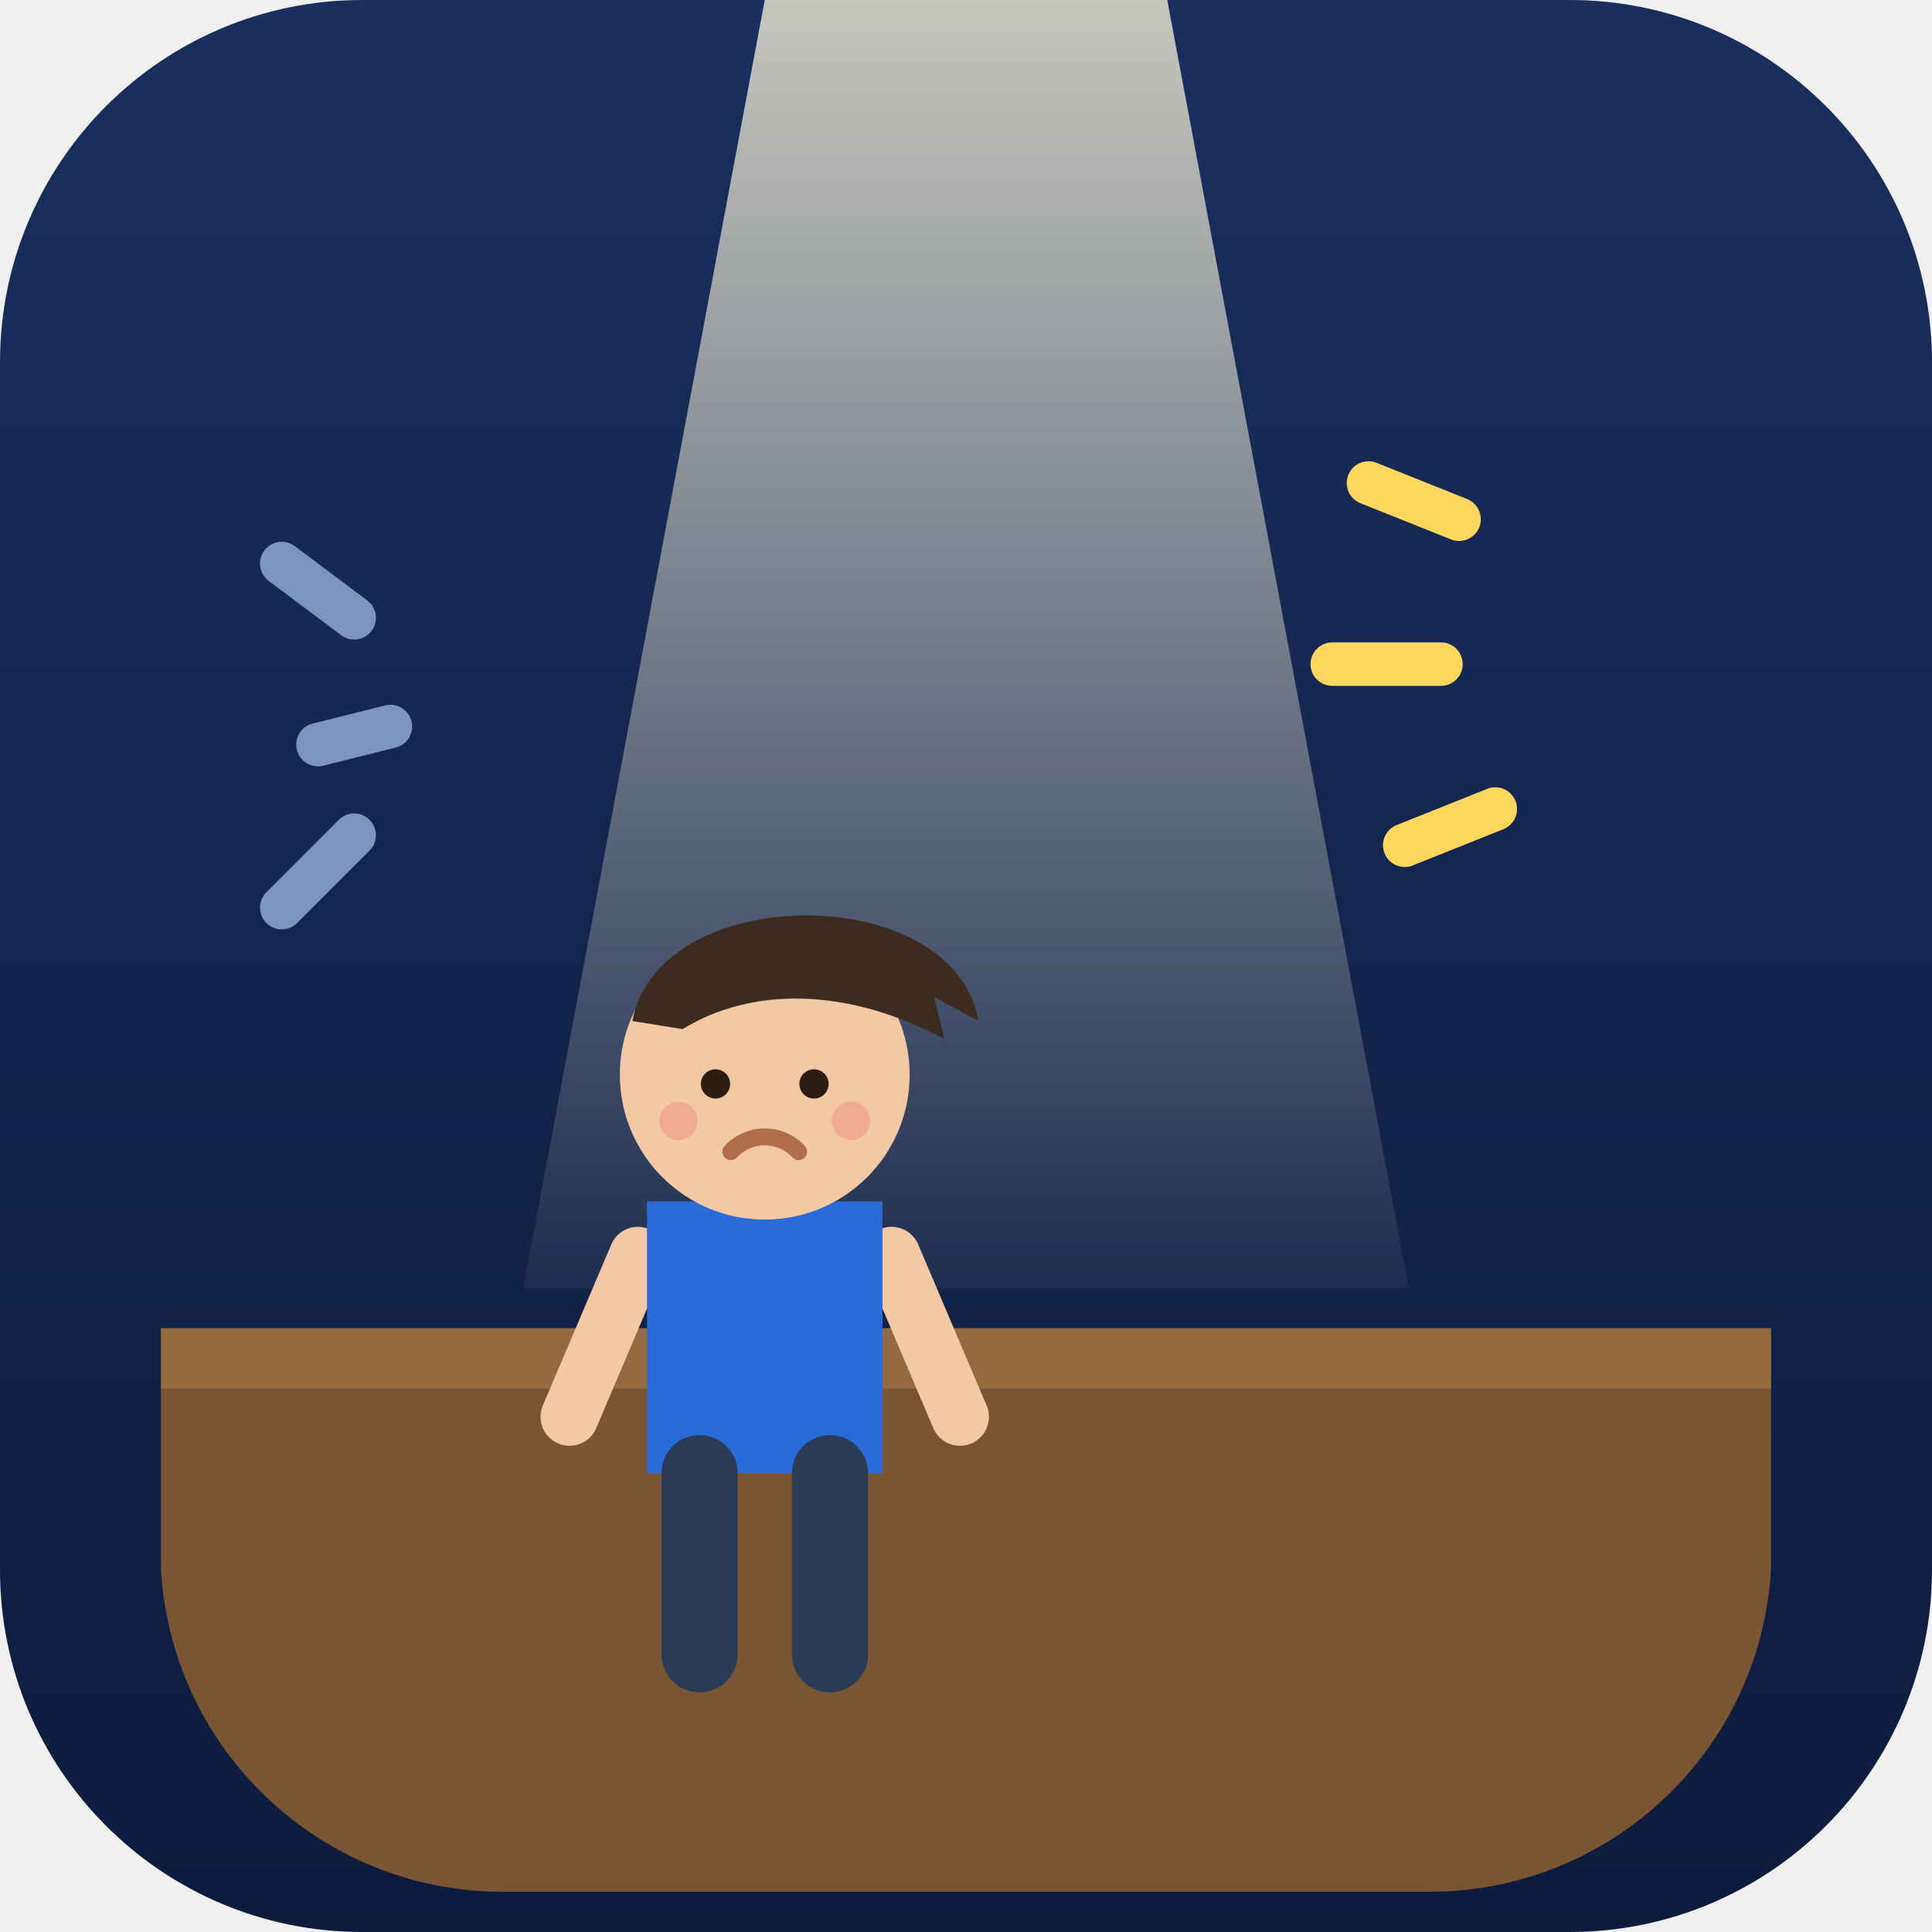
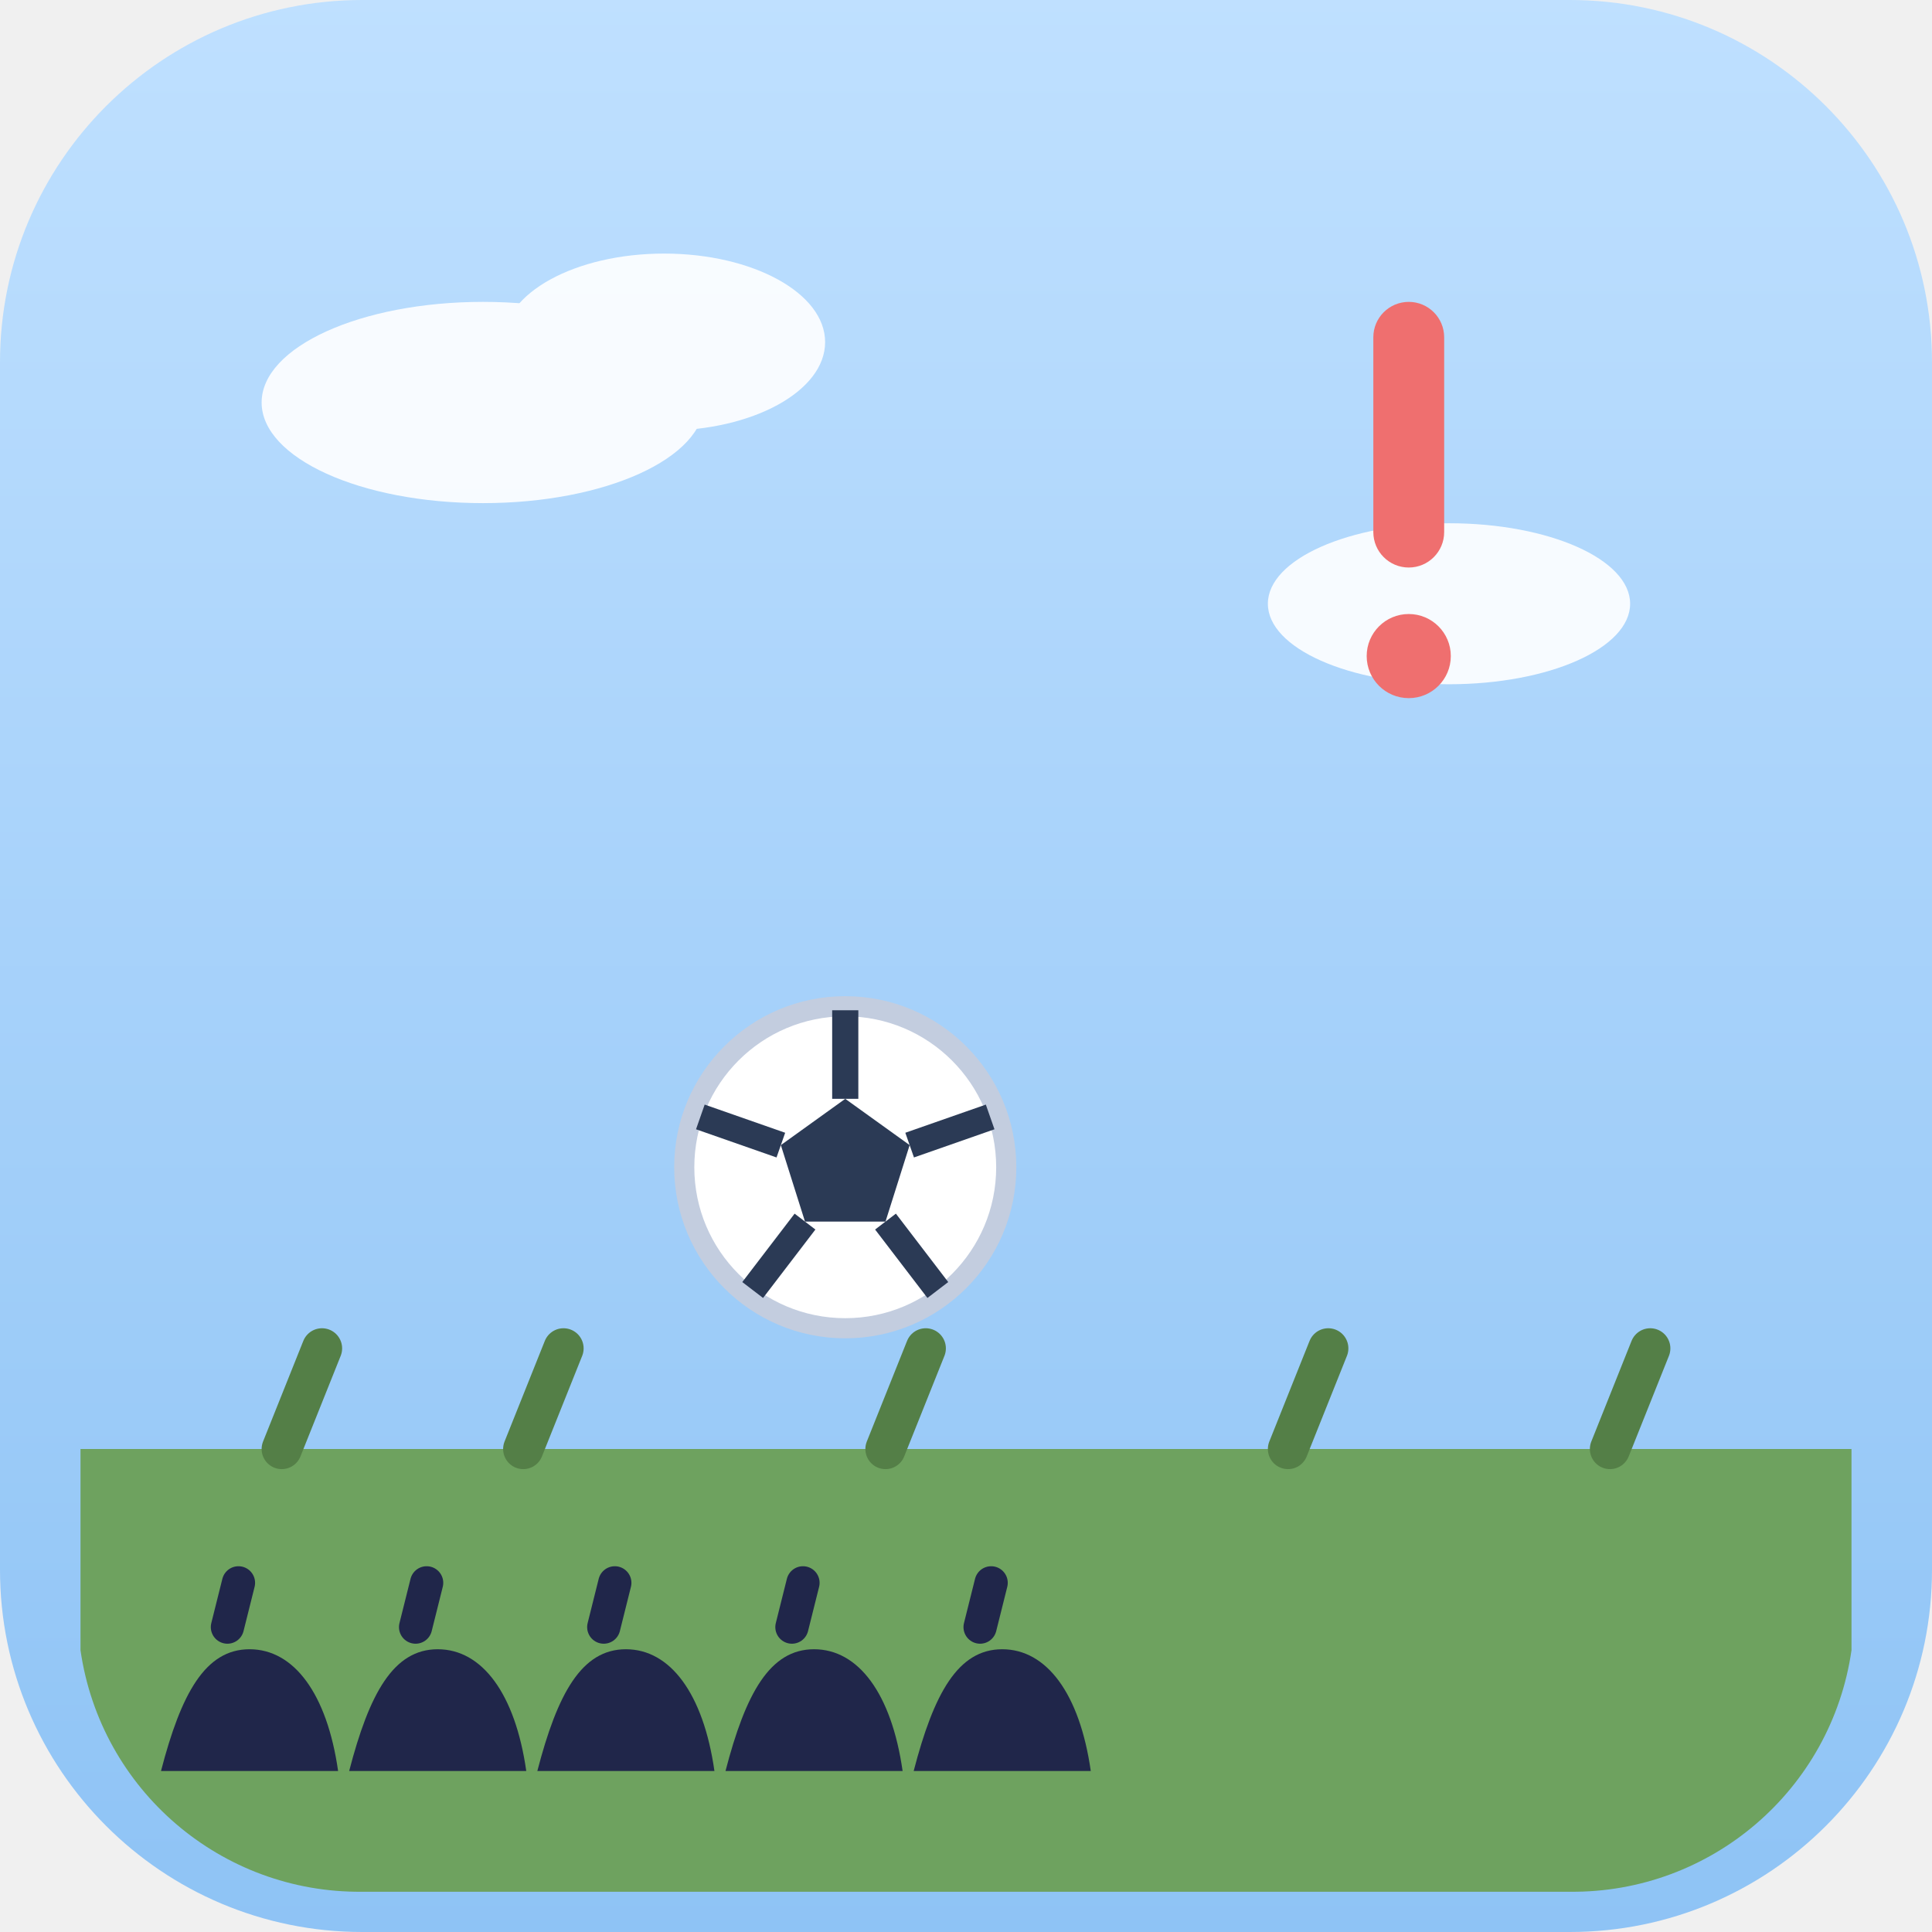
<svg xmlns="http://www.w3.org/2000/svg" width="96" height="96" viewBox="0 0 96 96">
  <defs>
    <linearGradient id="bg102" x1="0" y1="0" x2="0" y2="1">
-       <stop offset="0" stop-color="#1a2f5e" />
-       <stop offset="1" stop-color="#0d1b3d" />
-     </linearGradient>
-     <linearGradient id="bg102s" x1="0" y1="0" x2="0" y2="1">
-       <stop offset="0" stop-color="#fff8dc" stop-opacity=".75" />
-       <stop offset="1" stop-color="#fff8dc" stop-opacity=".05" />
+       <stop offset="0" stop-color="#bfe0ff" />
+       <stop offset="1" stop-color="#8ec3f5" />
    </linearGradient>
  </defs>
  <rect width="96" height="96" rx="18" fill="url(#bg102)" />
-   <path d="M38 0h20l12 64h-44z" fill="url(#bg102s)" />
-   <path d="M8 66h80v12a17 17 0 0 1-17 16h-46a17 17 0 0 1-17-16z" fill="#7a5533" />
-   <path d="M8 66h80v3h-80z" fill="#956a41" />
+   <g fill="#fff" opacity=".9">
+     <ellipse cx="24" cy="20" rx="11" ry="5" />
+     <ellipse cx="33" cy="17" rx="8" ry="4.4" />
+     <ellipse cx="72" cy="30" rx="9" ry="4" />
+   </g>
+   <path d="M4 72h88v10a14 14 0 0 1-14 12h-60a14 14 0 0 1-14-12z" fill="#6ea25f" />
+   <path d="M14 72l2-5M26 72l2-5M44 72l2-5M64 72l2-5M80 72l2-5" stroke="#547f47" stroke-width="2" stroke-linecap="round" />
  <g>
-     <path d="M31.7 62.4l-3.4 8M44.3 62.4l3.4 8" stroke="#f2c9a4" stroke-width="2.88" stroke-linecap="round" />
-     <path d="M32.15 59.7h11.7v13.5h-11.7z" fill="#2b6bd8" />
-     <path d="M34.76 73.2v9M41.24 73.2v9" stroke="#2b3a55" stroke-width="3.78" stroke-linecap="round" />
-     <circle cx="38" cy="53.4" r="7.2" fill="#f2c9a4" />
-     <path d="M31.421 50.736c1.3-7 16-7 17.2 0l-2.2-1.2.5 2.1c-4.8-2.6-9.6-2.6-13-.5z" fill="#3d2b1f" />
-     <circle cx="35.552" cy="53.859" r="0.727" fill="#2b1d12" />
-     <circle cx="40.448" cy="53.859" r="0.727" fill="#2b1d12" />
-     <path d="M36.317 57.225a2.295 2.295 0 0 1 3.366 0" stroke="#b06e4a" stroke-width="0.842" fill="none" stroke-linecap="round" />
-     <circle cx="33.716" cy="55.695" r="0.956" fill="#f0a08a" opacity=".7" />
-     <circle cx="42.284" cy="55.695" r="0.956" fill="#f0a08a" opacity=".7" />
+     <circle cx="42" cy="58" r="8" fill="#fff" stroke="#c3cddf" />
+     <path d="M42 54.6l3.2 2.3-1.2 3.8h-4l-1.2-3.8z" fill="#2b3a55" />
+     <path d="M42 54.6v-4.4M45.2 56.9l4-1.4M38.8 56.9l-4-1.4M44 60.7l2.6 3.4M40 60.7l-2.6 3.4" stroke="#2b3a55" stroke-width="1.3" />
  </g>
-   <g stroke="#ffd75e" stroke-width="2.16" stroke-linecap="round">
-     <path d="M68 24l4.5 1.8M66.2 33h5.4M69.8 42l4.5-1.8" />
+   <g>
+     <rect x="68.24" y="15" width="3.52" height="13.2" rx="1.76" fill="#ef6f6f" />
+     <circle cx="70" cy="32.6" r="2.09" fill="#ef6f6f" />
  </g>
-   <g stroke="#7d95bd" stroke-width="2.16" stroke-linecap="round">
-     <path d="M14 28l3.6 2.7M15.8 37l3.6-0.9M14 45.1l3.6-3.6" />
+   <g fill="#20264a">
+     <path d="M8 88c1-3.85 2.2-6.05 4.4-6.05s3.85 2.2 4.4 6.05z" />
+     <path d="M17.35 88c1-3.85 2.2-6.05 4.4-6.05s3.85 2.2 4.4 6.05z" />
+     <path d="M26.7 88c1-3.85 2.2-6.05 4.4-6.05s3.85 2.2 4.4 6.05z" />
+     <path d="M36.05 88c1-3.85 2.2-6.05 4.4-6.05s3.85 2.2 4.4 6.05z" />
+     <path d="M45.4 88c1-3.85 2.2-6.05 4.4-6.05s3.85 2.2 4.4 6.05z" />
  </g>
+   <path d="M11.3 80.85l0.55-2.2M20.65 80.85l0.55-2.2M30 80.85l0.55-2.2M39.35 80.85l0.55-2.2M48.7 80.85l0.55-2.2" stroke="#20264a" stroke-width="1.65" stroke-linecap="round" />
</svg>
